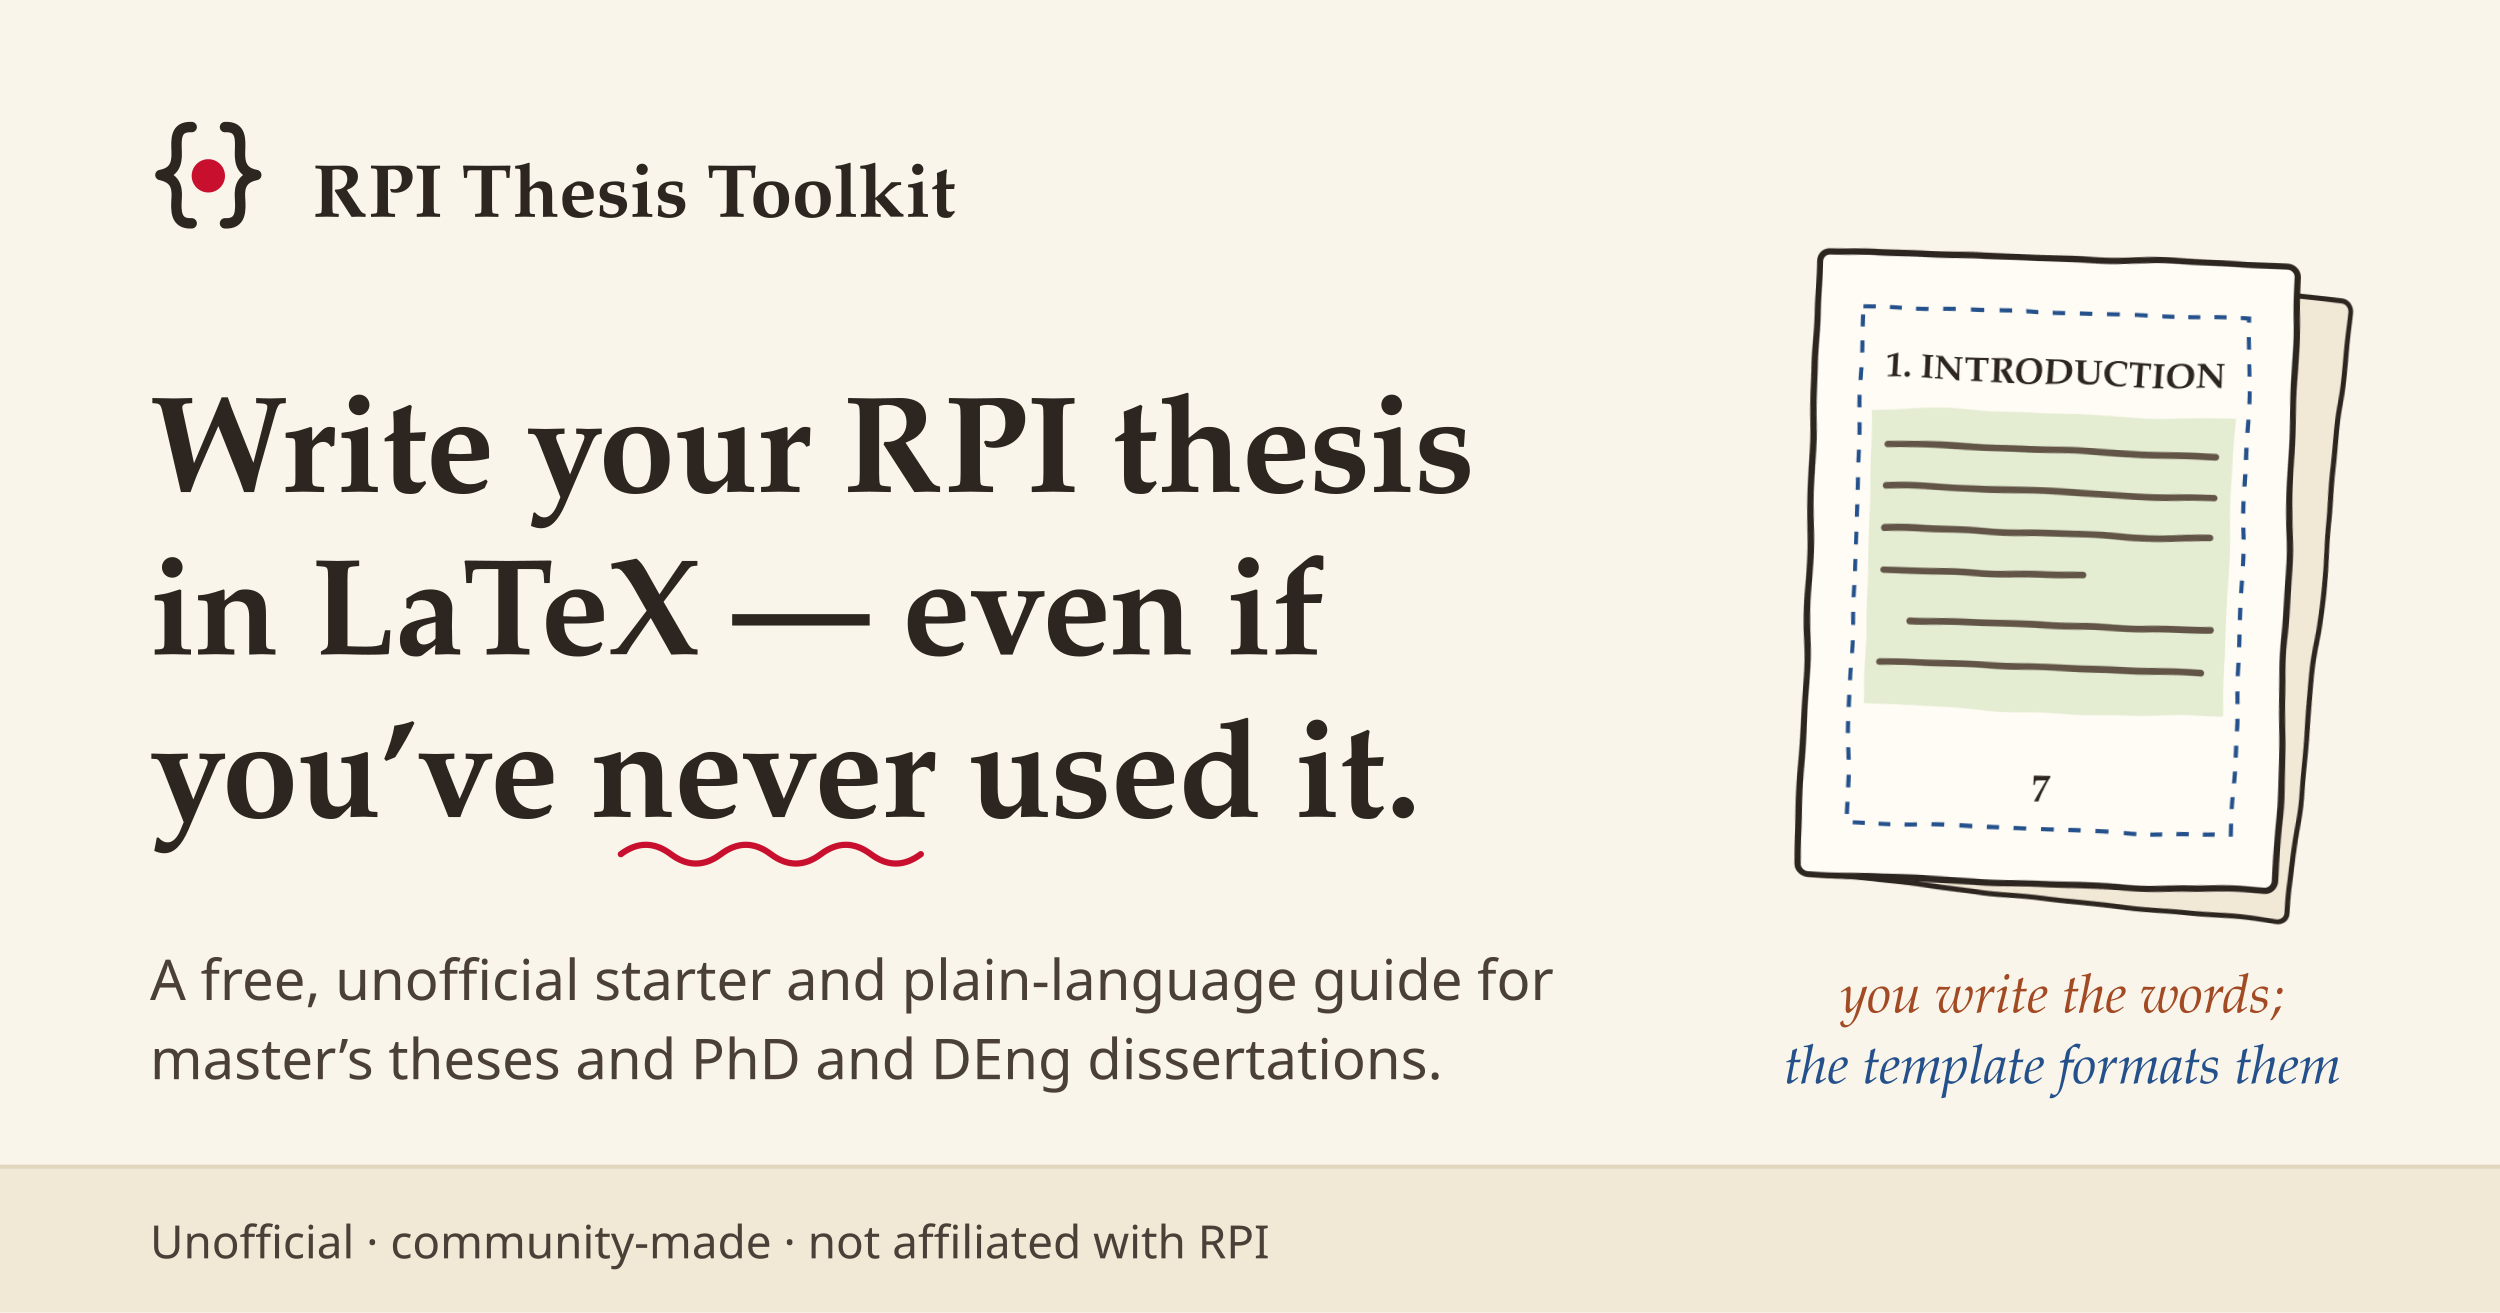
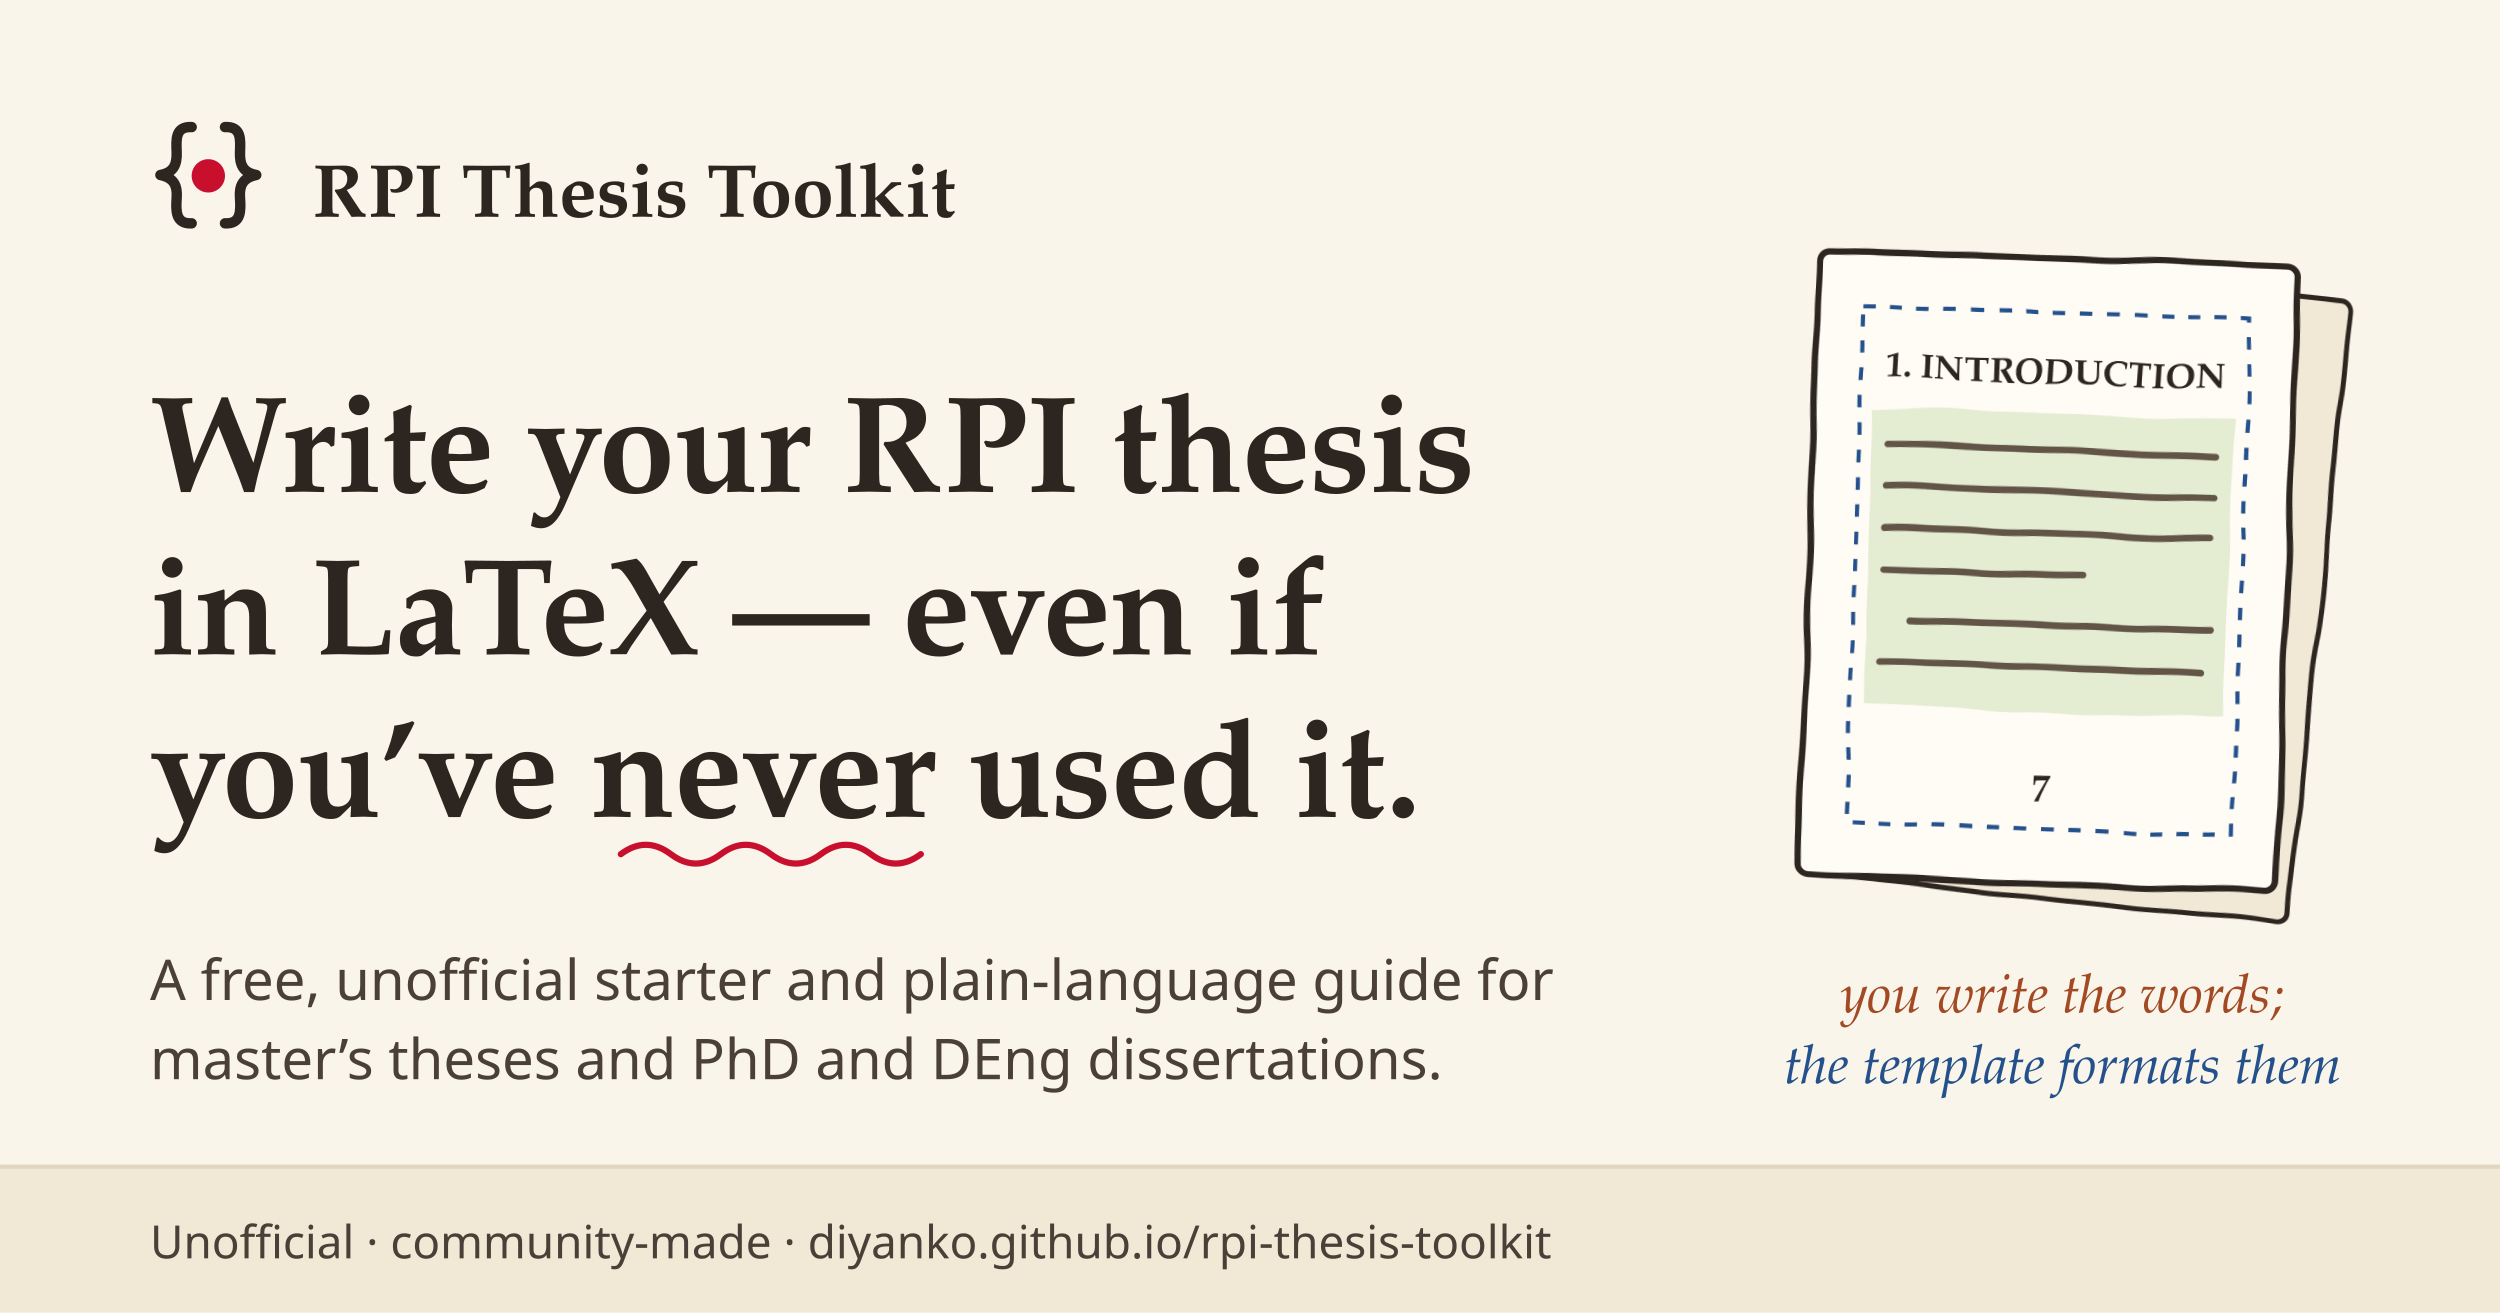
<svg xmlns="http://www.w3.org/2000/svg" viewBox="0 0 1200 630" width="1200" height="630">
  <style>
    @font-face { font-family: "Fraunces"; font-weight: 600; src: url("fonts/fraunces-600-latin.woff2") format("woff2"); }
    @font-face { font-family: "Fraunces"; font-style: italic; font-weight: 400; src: url("fonts/fraunces-400-italic-latin.woff2") format("woff2"); }
    @font-face { font-family: "Atkinson Hyperlegible Next"; font-weight: 400 700; src: url("fonts/atkinson-hyperlegible-next-latin.woff2") format("woff2"); }
    .display { font-family: "Fraunces", "Iowan Old Style", Palatino, Georgia, serif; font-weight: 600; fill: #2d2620; }
    .hand { font-family: "Fraunces", "Iowan Old Style", Palatino, Georgia, serif; font-style: italic; font-weight: 400; }
    .body { font-family: "Atkinson Hyperlegible Next", system-ui, sans-serif; fill: #4a4037; }
    .ink { stroke: #2d2620; stroke-width: 3; fill: none; stroke-linecap: round; stroke-linejoin: round; }
    .thin { stroke-width: 2.4; }
    .scribble { stroke: #625547; stroke-width: 3.2; fill: none; stroke-linecap: round; }
  </style>
  <defs>
    <filter id="rough" filterUnits="userSpaceOnUse" x="0" y="0" width="1200" height="630">
      <feTurbulence type="fractalNoise" baseFrequency="0.02" numOctaves="2" seed="7" result="n" />
      <feDisplacementMap in="SourceGraphic" in2="n" scale="3.5" xChannelSelector="R" yChannelSelector="G" />
    </filter>
  </defs>
  <rect width="1200" height="630" fill="#faf5ea" />
  <rect y="560" width="1200" height="70" fill="#f1e8d6" />
  <path d="M0 560 H1200" stroke="#e3d6bf" stroke-width="2" />
  <g transform="translate(68 52) scale(2)" fill="none" stroke="#2d2620" stroke-width="2.5" stroke-linecap="round" stroke-linejoin="round">
    <path d="M12 4.5 C8 4.3 8.3 7.5 8.4 10.5 C8.5 13.5 7.7 15.4 4.5 16 C7.8 16.7 8.6 18.6 8.4 21.5 C8.2 24.6 8.1 27.8 12 27.6" />
    <path d="M20 4.5 C24 4.3 23.7 7.5 23.6 10.5 C23.5 13.5 24.3 15.4 27.5 16 C24.2 16.7 23.4 18.6 23.6 21.5 C23.8 24.6 23.9 27.8 20 27.6" />
    <path d="M12 16.2 a4 4 0 1 0 8 0 a4 4 0 1 0 -8 0 Z" fill="#c8102e" stroke="none" />
  </g>
  <text class="display" x="150" y="104" font-size="36">RPI Thesis Toolkit</text>
  <text class="display" x="72" y="236" font-size="66" letter-spacing="-0.5">
    <tspan x="72">Write your RPI thesis</tspan>
    <tspan x="72" dy="78">in LaTeX — even if</tspan>
    <tspan x="72" dy="78">you’ve never used it.</tspan>
  </text>
  <path d="M298 410 q 12 -9 24 0 t 24 0 t 24 0 t 24 0 t 24 0 t 24 0" stroke="#c8102e" stroke-width="3" fill="none" stroke-linecap="round" />
  <text class="body" x="72" y="480" font-size="27">
    <tspan x="72">A free, unofficial starter and plain-language guide for</tspan>
    <tspan x="72" dy="38">master’s theses and PhD and DEng dissertations.</tspan>
  </text>
-   <text class="body" x="72" y="604" font-size="22" fill="#625547">Unofficial · community-made · not affiliated with RPI</text>
+   <text class="body" x="72" y="604" font-size="22" fill="#625547">Unofficial · community-made · diyanko.github.io/rpi-thesis-toolkit</text>
  <g filter="url(#rough)">
    <rect x="884" y="132" width="230" height="300" rx="5" class="ink thin" style="fill:#f1e8d6" transform="rotate(6 999 282)" />
    <rect x="868" y="124" width="230" height="300" rx="5" class="ink" style="fill:#fffcf5" transform="rotate(2 983 274)" />
    <g transform="rotate(2 983 274)">
      <rect x="890" y="150" width="186" height="248" fill="none" stroke="#24518c" stroke-width="2" stroke-dasharray="6 7" />
      <text class="display" x="983" y="184" font-size="17" text-anchor="middle">1. INTRODUCTION</text>
      <path d="M896 200 C 940 196, 1020 200, 1070 198 L 1069 340 C 1010 344, 950 342, 897 340 Z" fill="#e4ecd2" />
      <path class="scribble" d="M904 216 H1062 M904 236 H1062 M904 256 H1060 M904 276 H1000 M918 300 H1062 M904 320 H1058" />
      <text class="display" x="983" y="385" font-size="18" text-anchor="middle" font-weight="400">7</text>
    </g>
  </g>
  <text class="hand" x="990" y="486" font-size="26" fill="#a24a24" text-anchor="middle">you write the words;</text>
  <text class="hand" x="990" y="520" font-size="26" fill="#24518c" text-anchor="middle">the template formats them</text>
</svg>
